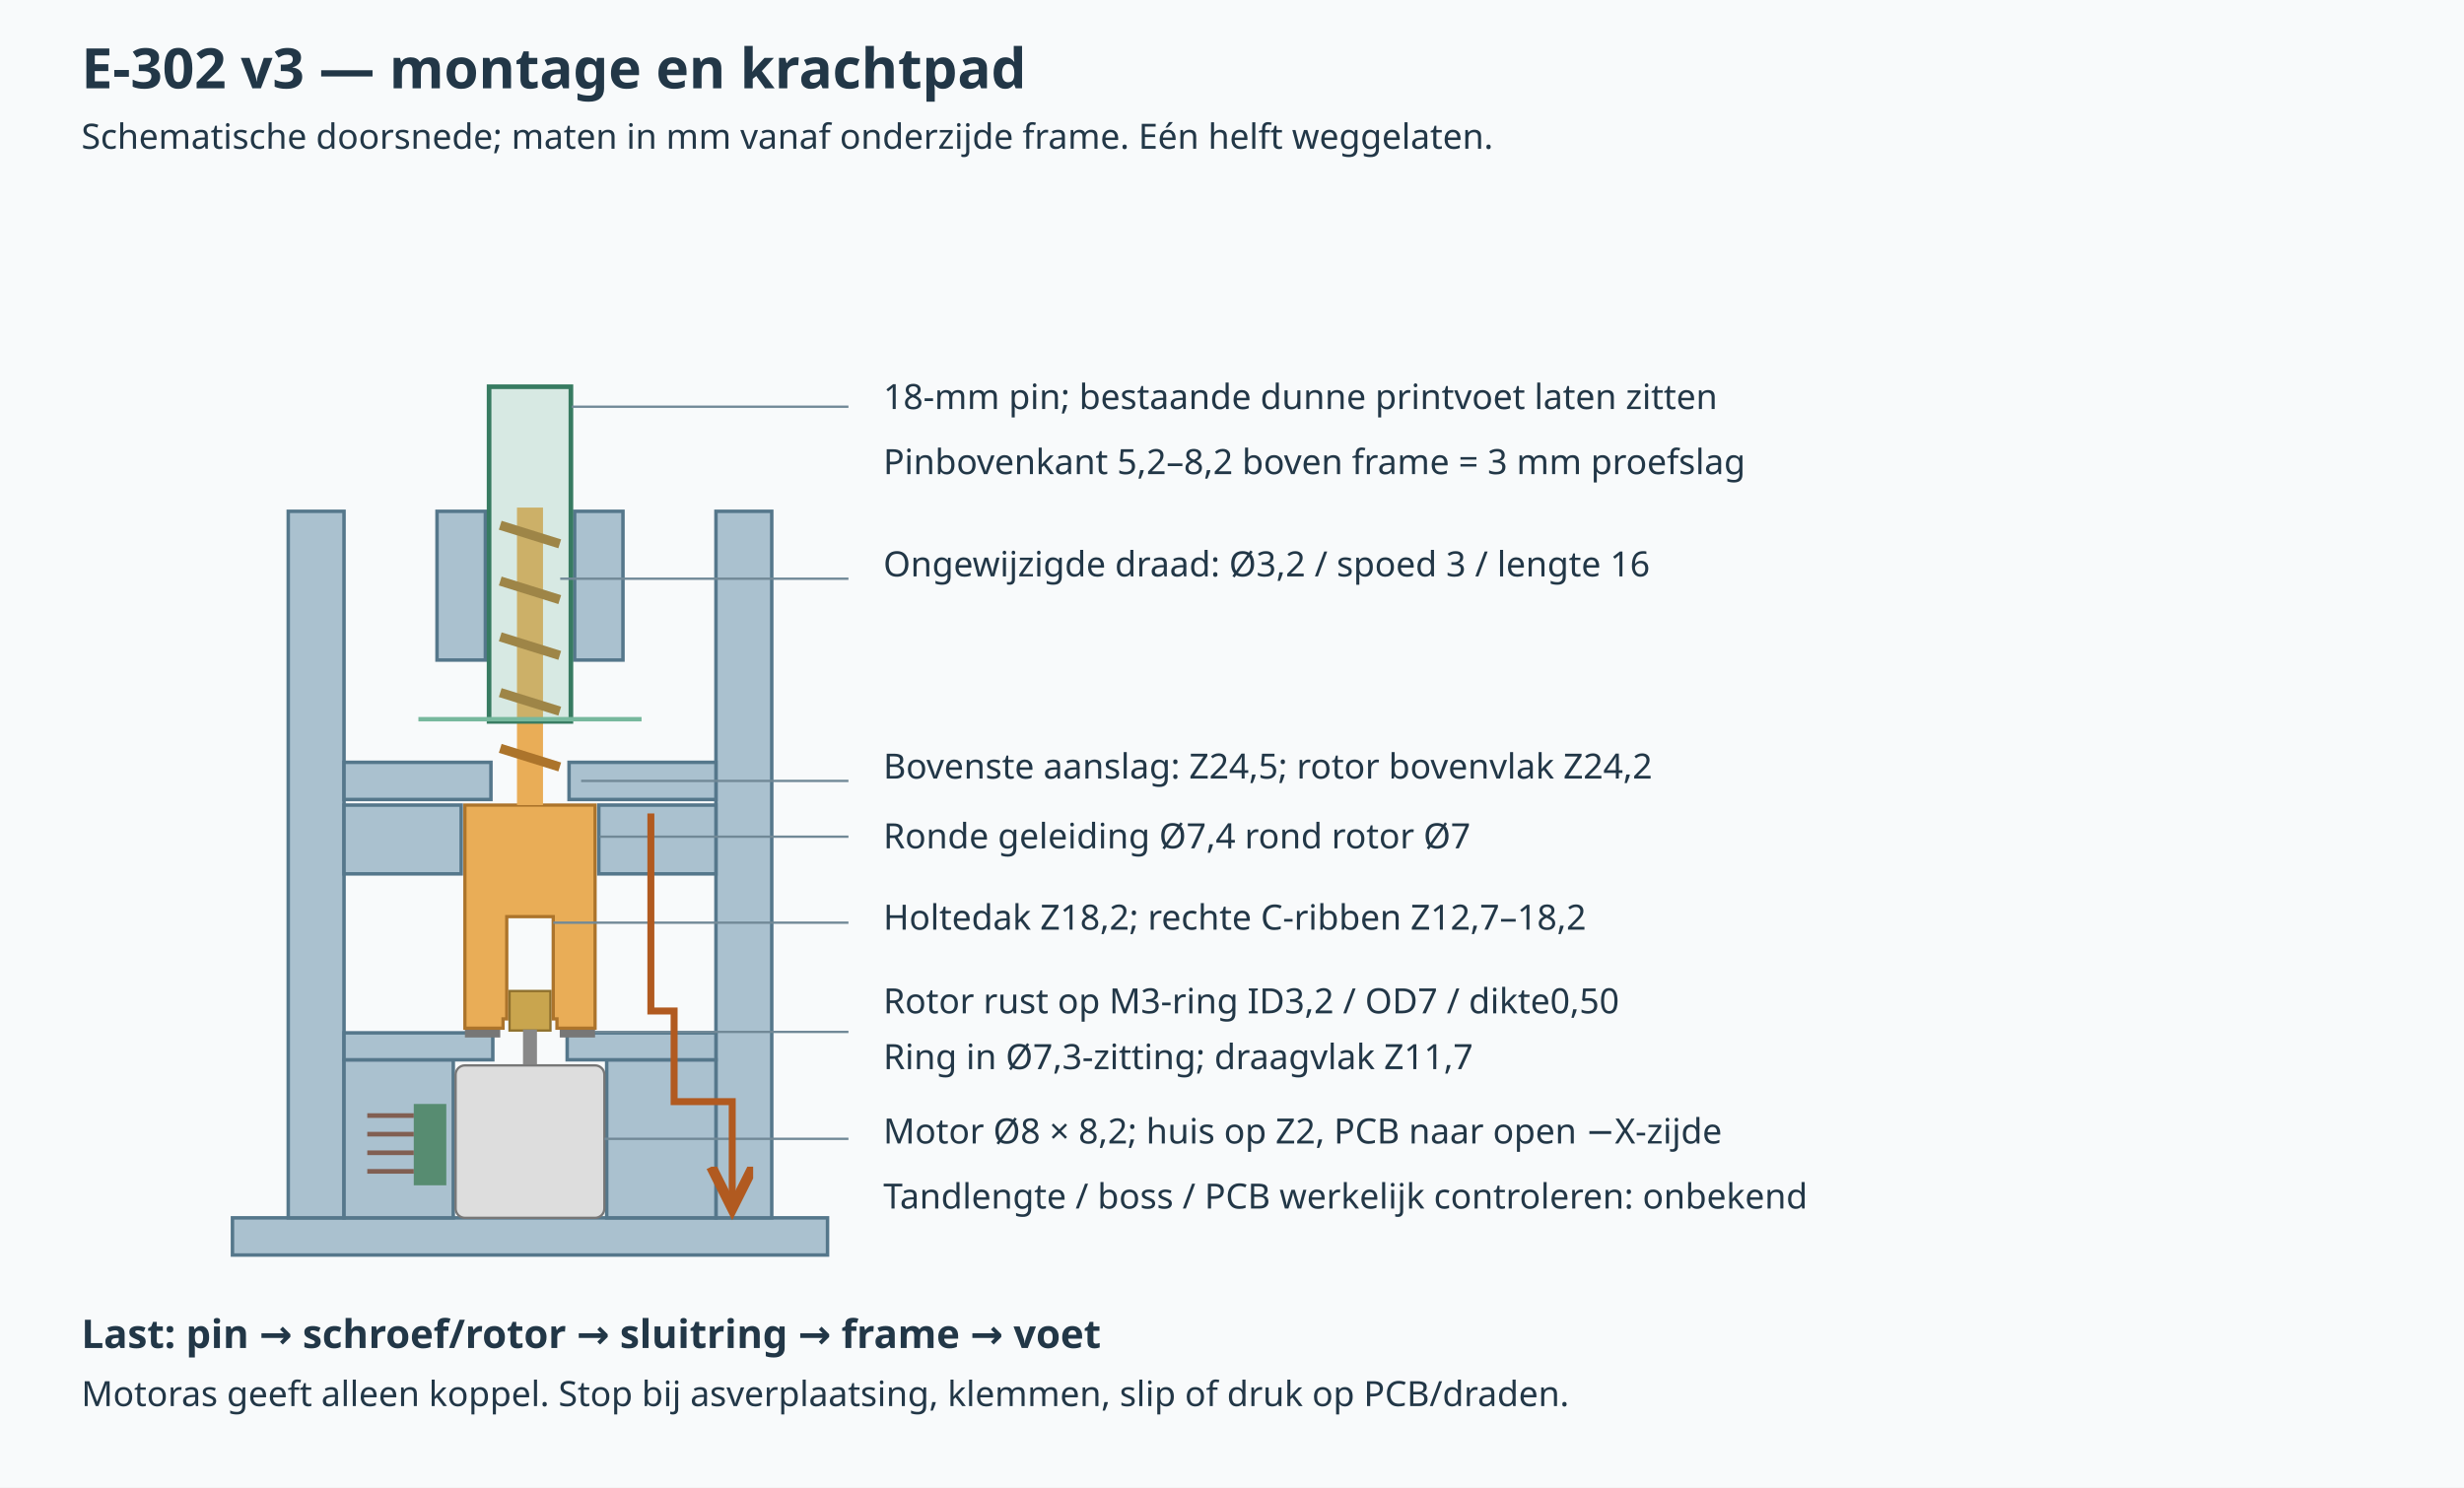
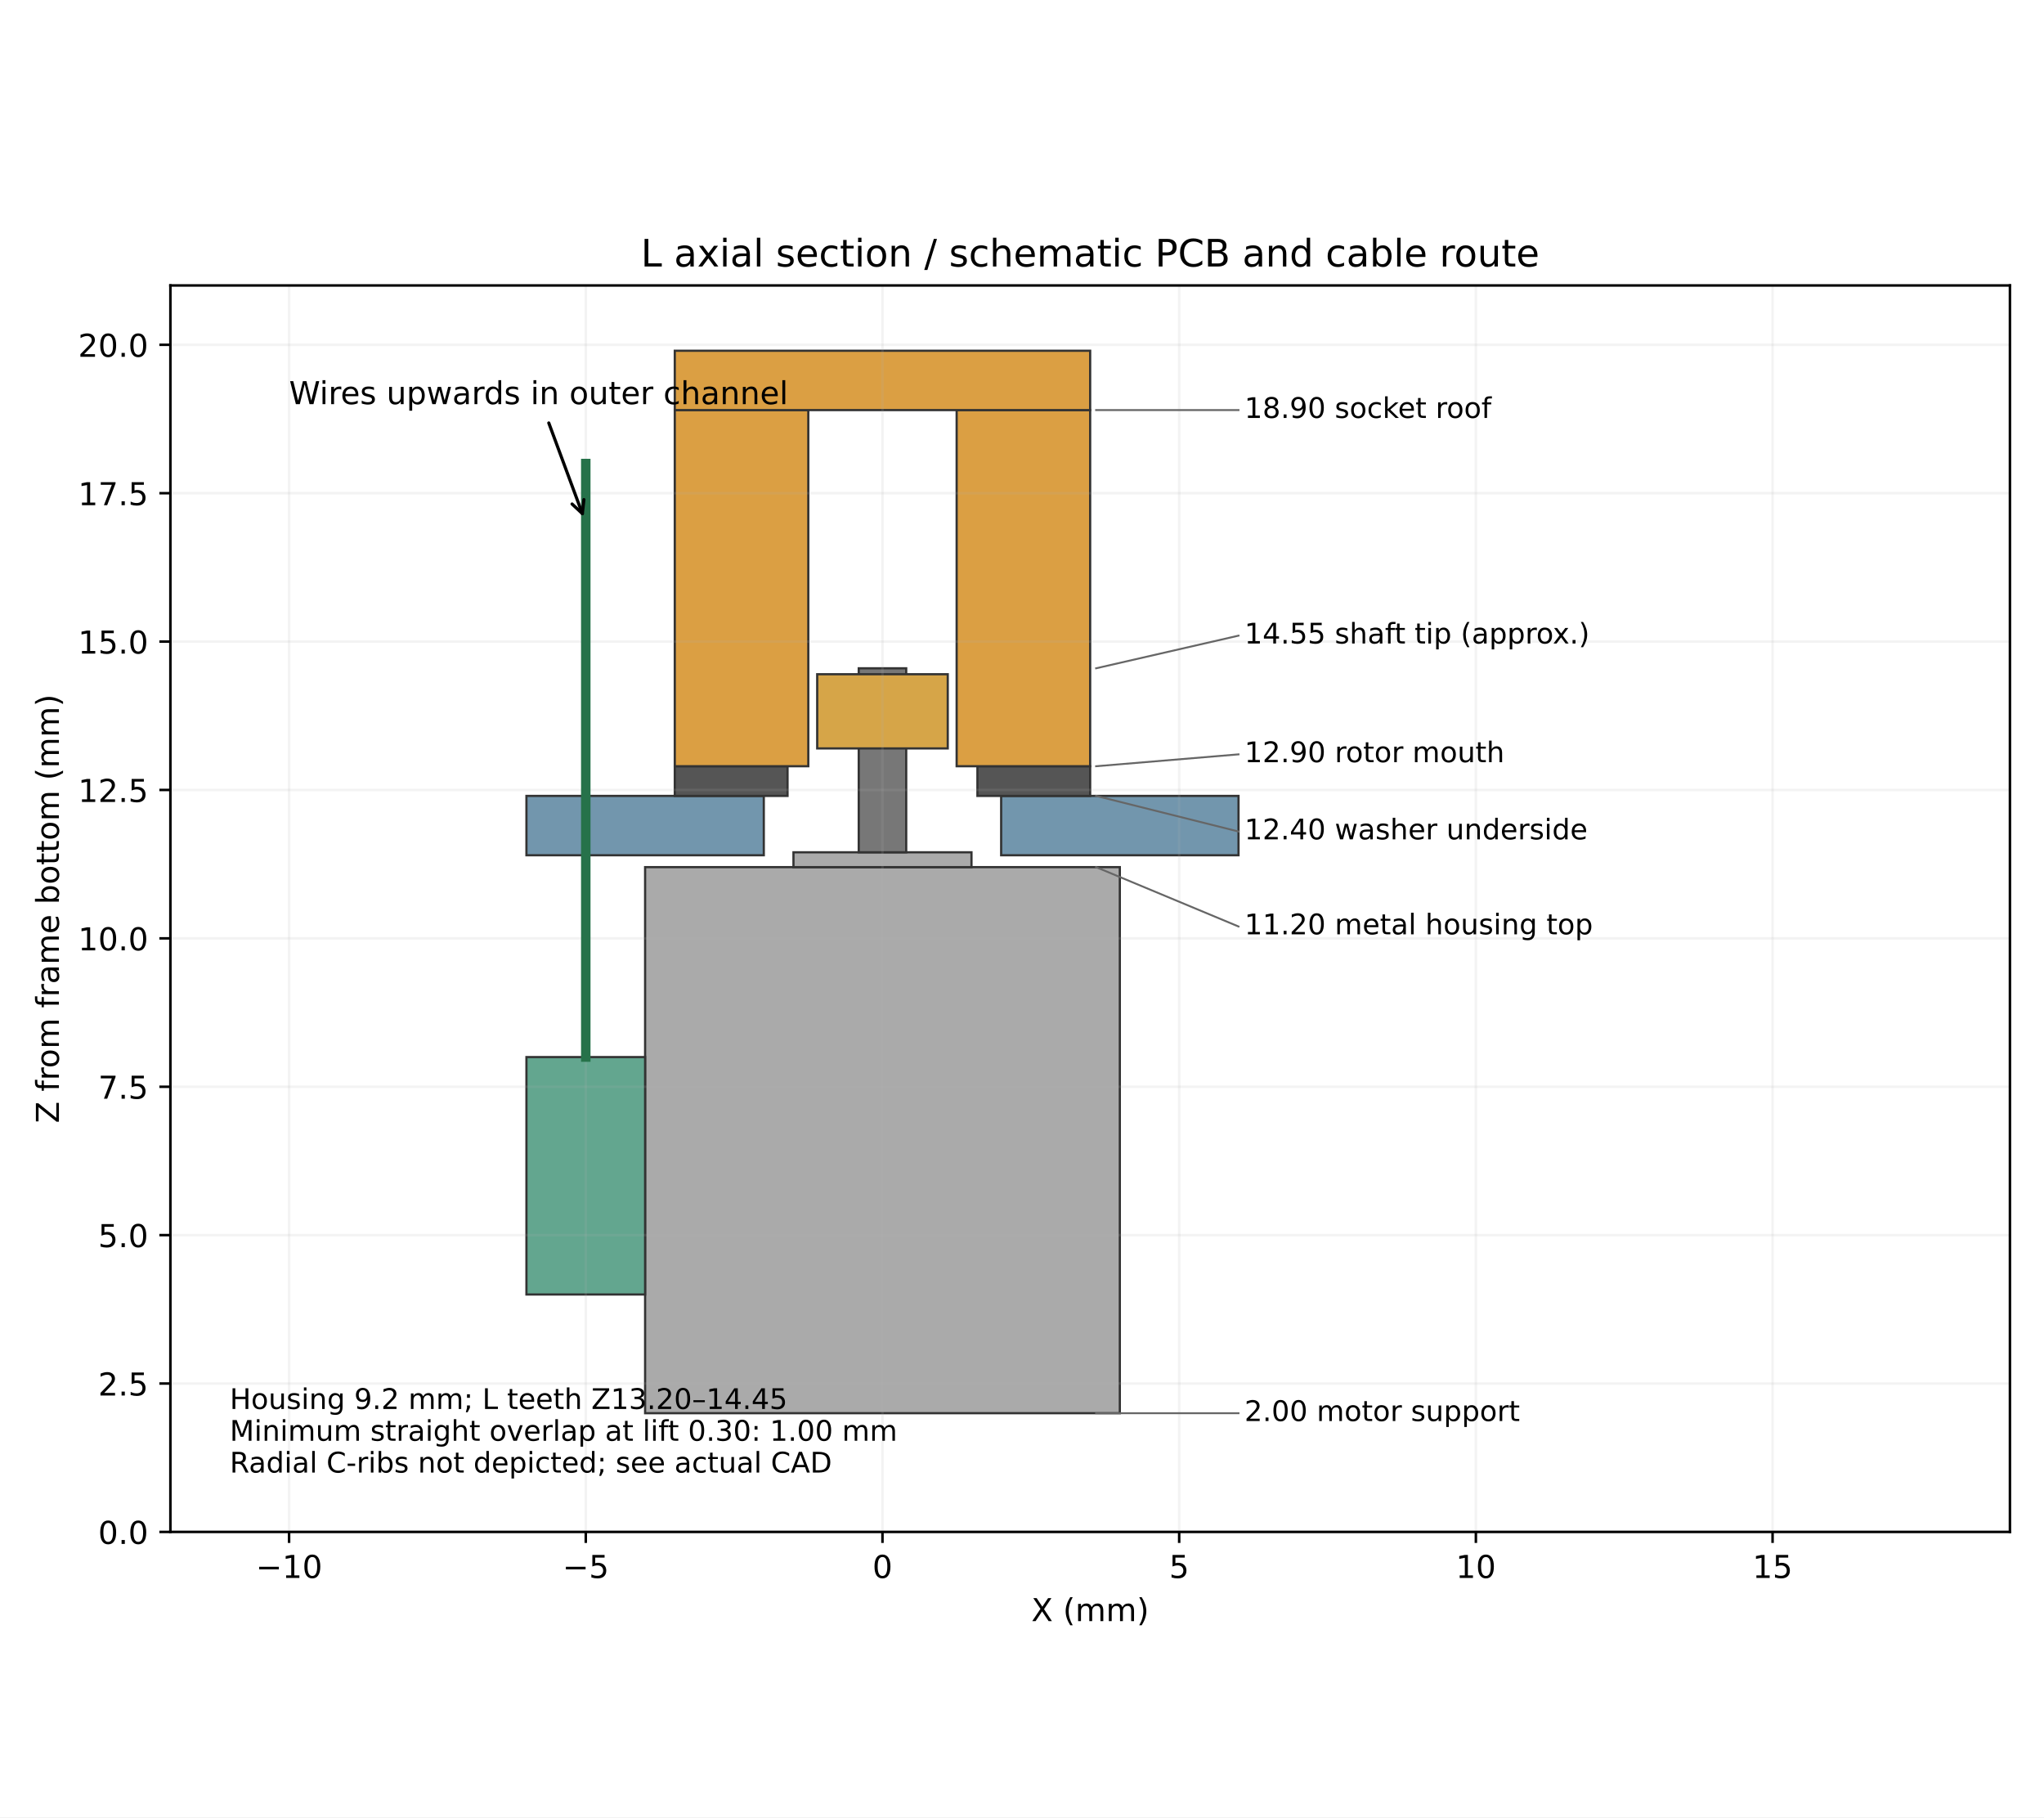
- <svg xmlns="http://www.w3.org/2000/svg" width="1060" height="640" viewBox="0 0 1060 640">
+ <svg xmlns="http://www.w3.org/2000/svg" xmlns:xlink="http://www.w3.org/1999/xlink" width="648pt" height="576pt" viewBox="0 0 648 576" version="1.1">
  <defs>
-     <marker id="arrow" markerWidth="8" markerHeight="8" refX="6" refY="3" orient="auto">
-       <path d="M0 0L6 3L0 6" fill="none" stroke="#b15a20" stroke-width="1.5" />
-     </marker>
+     <style type="text/css">*{stroke-linejoin: round; stroke-linecap: butt}</style>
  </defs>
-   <rect width="1060" height="640" fill="#f8fafb" />
-   <g font-family="sans-serif" fill="#223747">
-     <text x="35" y="38" font-size="24" font-weight="bold">E-302 v3 — montage en krachtpad</text>
-     <text x="35" y="64" font-size="15">Schematische doorsnede; maten in mm vanaf onderzijde frame. Eén helft weggelaten.</text>
+   <g id="figure_1">
+     <g id="patch_1">
+       <path d="M 0 576 L 648 576 L 648 0 L 0 0 z " style="fill: #ffffff" />
+     </g>
+     <g id="axes_1">
+       <g id="patch_2">
+         <path d="M 54.02 485.529 L 637.2 485.529 L 637.2 90.471 L 54.02 90.471 z " style="fill: #ffffff" />
+       </g>
+       <g id="patch_3">
+         <path d="M 204.518 447.904 L 355.016 447.904 L 355.016 274.831 L 204.518 274.831 z " clip-path="url(#p86439bad83)" style="fill: #aaaaaa; stroke: #333333; stroke-width: 0.7; stroke-linejoin: miter" />
+       </g>
+       <g id="patch_4">
+         <path d="M 251.549 274.831 L 307.985 274.831 L 307.985 270.128 L 251.549 270.128 z " clip-path="url(#p86439bad83)" style="fill: #aaaaaa; stroke: #333333; stroke-width: 0.7; stroke-linejoin: miter" />
+       </g>
+       <g id="patch_5">
+         <path d="M 272.242 270.128 L 287.292 270.128 L 287.292 211.81 L 272.242 211.81 z " clip-path="url(#p86439bad83)" style="fill: #777777; stroke: #333333; stroke-width: 0.7; stroke-linejoin: miter" />
+       </g>
+       <g id="patch_6">
+         <path d="M 259.074 237.207 L 300.461 237.207 L 300.461 213.692 L 259.074 213.692 z " clip-path="url(#p86439bad83)" style="fill: #d6a548; stroke: #333333; stroke-width: 0.7; stroke-linejoin: miter" />
+       </g>
+       <g id="patch_7">
+         <path d="M 166.894 271.069 L 242.143 271.069 L 242.143 252.257 L 166.894 252.257 z " clip-path="url(#p86439bad83)" style="fill: #7296ad; stroke: #333333; stroke-width: 0.7; stroke-linejoin: miter" />
+       </g>
+       <g id="patch_8">
+         <path d="M 317.392 271.069 L 392.641 271.069 L 392.641 252.257 L 317.392 252.257 z " clip-path="url(#p86439bad83)" style="fill: #7296ad; stroke: #333333; stroke-width: 0.7; stroke-linejoin: miter" />
+       </g>
+       <g id="patch_9">
+         <path d="M 213.924 252.257 L 249.667 252.257 L 249.667 242.851 L 213.924 242.851 z " clip-path="url(#p86439bad83)" style="fill: #555555; stroke: #333333; stroke-width: 0.7; stroke-linejoin: miter" />
+       </g>
+       <g id="patch_10">
+         <path d="M 309.867 252.257 L 345.61 252.257 L 345.61 242.851 L 309.867 242.851 z " clip-path="url(#p86439bad83)" style="fill: #555555; stroke: #333333; stroke-width: 0.7; stroke-linejoin: miter" />
+       </g>
+       <g id="patch_11">
+         <path d="M 213.924 242.851 L 256.252 242.851 L 256.252 129.977 L 213.924 129.977 z " clip-path="url(#p86439bad83)" style="fill: #db9f43; stroke: #333333; stroke-width: 0.7; stroke-linejoin: miter" />
+       </g>
+       <g id="patch_12">
+         <path d="M 303.282 242.851 L 345.61 242.851 L 345.61 129.977 L 303.282 129.977 z " clip-path="url(#p86439bad83)" style="fill: #db9f43; stroke: #333333; stroke-width: 0.7; stroke-linejoin: miter" />
+       </g>
+       <g id="patch_13">
+         <path d="M 213.924 129.977 L 345.61 129.977 L 345.61 111.165 L 213.924 111.165 z " clip-path="url(#p86439bad83)" style="fill: #db9f43; stroke: #333333; stroke-width: 0.7; stroke-linejoin: miter" />
+       </g>
+       <g id="patch_14">
+         <path d="M 166.894 410.28 L 204.518 410.28 L 204.518 335.031 L 166.894 335.031 z " clip-path="url(#p86439bad83)" style="fill: #63a68f; stroke: #333333; stroke-width: 0.7; stroke-linejoin: miter" />
+       </g>
+       <g id="matplotlib.axis_1">
+         <g id="xtick_1">
+           <g id="line2d_1">
+             <path d="M 91.645 485.529 L 91.645 90.471 " clip-path="url(#p86439bad83)" style="fill: none; stroke: #b0b0b0; stroke-opacity: 0.15; stroke-width: 0.8; stroke-linecap: square" />
+           </g>
+           <g id="line2d_2">
+             <defs>
+               <path id="mb0e484a3e2" d="M 0 0 L 0 3.5 " style="stroke: #000000; stroke-width: 0.8" />
+             </defs>
+             <g>
+               <use xlink:href="#mb0e484a3e2" x="91.645" y="485.529" style="stroke: #000000; stroke-width: 0.8" />
+             </g>
+           </g>
+           <g id="text_1">
+             <text style="font-size: 10px; font-family: 'DejaVu Sans', 'Bitstream Vera Sans', 'Computer Modern Sans Serif', 'Lucida Grande', 'Verdana', 'Geneva', 'Lucid', 'Arial', 'Helvetica', 'Avant Garde', sans-serif; text-anchor: middle" x="91.645" y="500.127" transform="rotate(-0 91.64452 500.1271)">−10</text>
+           </g>
+         </g>
+         <g id="xtick_2">
+           <g id="line2d_3">
+             <path d="M 185.706 485.529 L 185.706 90.471 " clip-path="url(#p86439bad83)" style="fill: none; stroke: #b0b0b0; stroke-opacity: 0.15; stroke-width: 0.8; stroke-linecap: square" />
+           </g>
+           <g id="line2d_4">
+             <g>
+               <use xlink:href="#mb0e484a3e2" x="185.706" y="485.529" style="stroke: #000000; stroke-width: 0.8" />
+             </g>
+           </g>
+           <g id="text_2">
+             <text style="font-size: 10px; font-family: 'DejaVu Sans', 'Bitstream Vera Sans', 'Computer Modern Sans Serif', 'Lucida Grande', 'Verdana', 'Geneva', 'Lucid', 'Arial', 'Helvetica', 'Avant Garde', sans-serif; text-anchor: middle" x="185.706" y="500.127" transform="rotate(-0 185.7058 500.1271)">−5</text>
+           </g>
+         </g>
+         <g id="xtick_3">
+           <g id="line2d_5">
+             <path d="M 279.767 485.529 L 279.767 90.471 " clip-path="url(#p86439bad83)" style="fill: none; stroke: #b0b0b0; stroke-opacity: 0.15; stroke-width: 0.8; stroke-linecap: square" />
+           </g>
+           <g id="line2d_6">
+             <g>
+               <use xlink:href="#mb0e484a3e2" x="279.767" y="485.529" style="stroke: #000000; stroke-width: 0.8" />
+             </g>
+           </g>
+           <g id="text_3">
+             <text style="font-size: 10px; font-family: 'DejaVu Sans', 'Bitstream Vera Sans', 'Computer Modern Sans Serif', 'Lucida Grande', 'Verdana', 'Geneva', 'Lucid', 'Arial', 'Helvetica', 'Avant Garde', sans-serif; text-anchor: middle" x="279.767" y="500.127" transform="rotate(-0 279.7671 500.1271)">0</text>
+           </g>
+         </g>
+         <g id="xtick_4">
+           <g id="line2d_7">
+             <path d="M 373.828 485.529 L 373.828 90.471 " clip-path="url(#p86439bad83)" style="fill: none; stroke: #b0b0b0; stroke-opacity: 0.15; stroke-width: 0.8; stroke-linecap: square" />
+           </g>
+           <g id="line2d_8">
+             <g>
+               <use xlink:href="#mb0e484a3e2" x="373.828" y="485.529" style="stroke: #000000; stroke-width: 0.8" />
+             </g>
+           </g>
+           <g id="text_4">
+             <text style="font-size: 10px; font-family: 'DejaVu Sans', 'Bitstream Vera Sans', 'Computer Modern Sans Serif', 'Lucida Grande', 'Verdana', 'Geneva', 'Lucid', 'Arial', 'Helvetica', 'Avant Garde', sans-serif; text-anchor: middle" x="373.828" y="500.127" transform="rotate(-0 373.8284 500.1271)">5</text>
+           </g>
+         </g>
+         <g id="xtick_5">
+           <g id="line2d_9">
+             <path d="M 467.89 485.529 L 467.89 90.471 " clip-path="url(#p86439bad83)" style="fill: none; stroke: #b0b0b0; stroke-opacity: 0.15; stroke-width: 0.8; stroke-linecap: square" />
+           </g>
+           <g id="line2d_10">
+             <g>
+               <use xlink:href="#mb0e484a3e2" x="467.89" y="485.529" style="stroke: #000000; stroke-width: 0.8" />
+             </g>
+           </g>
+           <g id="text_5">
+             <text style="font-size: 10px; font-family: 'DejaVu Sans', 'Bitstream Vera Sans', 'Computer Modern Sans Serif', 'Lucida Grande', 'Verdana', 'Geneva', 'Lucid', 'Arial', 'Helvetica', 'Avant Garde', sans-serif; text-anchor: middle" x="467.89" y="500.127" transform="rotate(-0 467.8897 500.1271)">10</text>
+           </g>
+         </g>
+         <g id="xtick_6">
+           <g id="line2d_11">
+             <path d="M 561.951 485.529 L 561.951 90.471 " clip-path="url(#p86439bad83)" style="fill: none; stroke: #b0b0b0; stroke-opacity: 0.15; stroke-width: 0.8; stroke-linecap: square" />
+           </g>
+           <g id="line2d_12">
+             <g>
+               <use xlink:href="#mb0e484a3e2" x="561.951" y="485.529" style="stroke: #000000; stroke-width: 0.8" />
+             </g>
+           </g>
+           <g id="text_6">
+             <text style="font-size: 10px; font-family: 'DejaVu Sans', 'Bitstream Vera Sans', 'Computer Modern Sans Serif', 'Lucida Grande', 'Verdana', 'Geneva', 'Lucid', 'Arial', 'Helvetica', 'Avant Garde', sans-serif; text-anchor: middle" x="561.951" y="500.127" transform="rotate(-0 561.951 500.1271)">15</text>
+           </g>
+         </g>
+         <g id="text_7">
+           <text style="font-size: 10px; font-family: 'DejaVu Sans', 'Bitstream Vera Sans', 'Computer Modern Sans Serif', 'Lucida Grande', 'Verdana', 'Geneva', 'Lucid', 'Arial', 'Helvetica', 'Avant Garde', sans-serif; text-anchor: middle" x="345.61" y="513.805" transform="rotate(-0 345.61 513.8053)">X (mm)</text>
+         </g>
+       </g>
+       <g id="matplotlib.axis_2">
+         <g id="ytick_1">
+           <g id="line2d_13">
+             <path d="M 54.02 485.529 L 637.2 485.529 " clip-path="url(#p86439bad83)" style="fill: none; stroke: #b0b0b0; stroke-opacity: 0.15; stroke-width: 0.8; stroke-linecap: square" />
+           </g>
+           <g id="line2d_14">
+             <defs>
+               <path id="m37a446ebe5" d="M 0 0 L -3.5 0 " style="stroke: #000000; stroke-width: 0.8" />
+             </defs>
+             <g>
+               <use xlink:href="#m37a446ebe5" x="54.02" y="485.529" style="stroke: #000000; stroke-width: 0.8" />
+             </g>
+           </g>
+           <g id="text_8">
+             <text style="font-size: 10px; font-family: 'DejaVu Sans', 'Bitstream Vera Sans', 'Computer Modern Sans Serif', 'Lucida Grande', 'Verdana', 'Geneva', 'Lucid', 'Arial', 'Helvetica', 'Avant Garde', sans-serif; text-anchor: end" x="47.02" y="489.328" transform="rotate(-0 47.02 489.3279)">0.0</text>
+           </g>
+         </g>
+         <g id="ytick_2">
+           <g id="line2d_15">
+             <path d="M 54.02 438.498 L 637.2 438.498 " clip-path="url(#p86439bad83)" style="fill: none; stroke: #b0b0b0; stroke-opacity: 0.15; stroke-width: 0.8; stroke-linecap: square" />
+           </g>
+           <g id="line2d_16">
+             <g>
+               <use xlink:href="#m37a446ebe5" x="54.02" y="438.498" style="stroke: #000000; stroke-width: 0.8" />
+             </g>
+           </g>
+           <g id="text_9">
+             <text style="font-size: 10px; font-family: 'DejaVu Sans', 'Bitstream Vera Sans', 'Computer Modern Sans Serif', 'Lucida Grande', 'Verdana', 'Geneva', 'Lucid', 'Arial', 'Helvetica', 'Avant Garde', sans-serif; text-anchor: end" x="47.02" y="442.297" transform="rotate(-0 47.02 442.2973)">2.5</text>
+           </g>
+         </g>
+         <g id="ytick_3">
+           <g id="line2d_17">
+             <path d="M 54.02 391.467 L 637.2 391.467 " clip-path="url(#p86439bad83)" style="fill: none; stroke: #b0b0b0; stroke-opacity: 0.15; stroke-width: 0.8; stroke-linecap: square" />
+           </g>
+           <g id="line2d_18">
+             <g>
+               <use xlink:href="#m37a446ebe5" x="54.02" y="391.467" style="stroke: #000000; stroke-width: 0.8" />
+             </g>
+           </g>
+           <g id="text_10">
+             <text style="font-size: 10px; font-family: 'DejaVu Sans', 'Bitstream Vera Sans', 'Computer Modern Sans Serif', 'Lucida Grande', 'Verdana', 'Geneva', 'Lucid', 'Arial', 'Helvetica', 'Avant Garde', sans-serif; text-anchor: end" x="47.02" y="395.267" transform="rotate(-0 47.02 395.2666)">5.0</text>
+           </g>
+         </g>
+         <g id="ytick_4">
+           <g id="line2d_19">
+             <path d="M 54.02 344.437 L 637.2 344.437 " clip-path="url(#p86439bad83)" style="fill: none; stroke: #b0b0b0; stroke-opacity: 0.15; stroke-width: 0.8; stroke-linecap: square" />
+           </g>
+           <g id="line2d_20">
+             <g>
+               <use xlink:href="#m37a446ebe5" x="54.02" y="344.437" style="stroke: #000000; stroke-width: 0.8" />
+             </g>
+           </g>
+           <g id="text_11">
+             <text style="font-size: 10px; font-family: 'DejaVu Sans', 'Bitstream Vera Sans', 'Computer Modern Sans Serif', 'Lucida Grande', 'Verdana', 'Geneva', 'Lucid', 'Arial', 'Helvetica', 'Avant Garde', sans-serif; text-anchor: end" x="47.02" y="348.236" transform="rotate(-0 47.02 348.236)">7.5</text>
+           </g>
+         </g>
+         <g id="ytick_5">
+           <g id="line2d_21">
+             <path d="M 54.02 297.406 L 637.2 297.406 " clip-path="url(#p86439bad83)" style="fill: none; stroke: #b0b0b0; stroke-opacity: 0.15; stroke-width: 0.8; stroke-linecap: square" />
+           </g>
+           <g id="line2d_22">
+             <g>
+               <use xlink:href="#m37a446ebe5" x="54.02" y="297.406" style="stroke: #000000; stroke-width: 0.8" />
+             </g>
+           </g>
+           <g id="text_12">
+             <text style="font-size: 10px; font-family: 'DejaVu Sans', 'Bitstream Vera Sans', 'Computer Modern Sans Serif', 'Lucida Grande', 'Verdana', 'Geneva', 'Lucid', 'Arial', 'Helvetica', 'Avant Garde', sans-serif; text-anchor: end" x="47.02" y="301.205" transform="rotate(-0 47.02 301.2053)">10.0</text>
+           </g>
+         </g>
+         <g id="ytick_6">
+           <g id="line2d_23">
+             <path d="M 54.02 250.375 L 637.2 250.375 " clip-path="url(#p86439bad83)" style="fill: none; stroke: #b0b0b0; stroke-opacity: 0.15; stroke-width: 0.8; stroke-linecap: square" />
+           </g>
+           <g id="line2d_24">
+             <g>
+               <use xlink:href="#m37a446ebe5" x="54.02" y="250.375" style="stroke: #000000; stroke-width: 0.8" />
+             </g>
+           </g>
+           <g id="text_13">
+             <text style="font-size: 10px; font-family: 'DejaVu Sans', 'Bitstream Vera Sans', 'Computer Modern Sans Serif', 'Lucida Grande', 'Verdana', 'Geneva', 'Lucid', 'Arial', 'Helvetica', 'Avant Garde', sans-serif; text-anchor: end" x="47.02" y="254.175" transform="rotate(-0 47.02 254.1747)">12.5</text>
+           </g>
+         </g>
+         <g id="ytick_7">
+           <g id="line2d_25">
+             <path d="M 54.02 203.345 L 637.2 203.345 " clip-path="url(#p86439bad83)" style="fill: none; stroke: #b0b0b0; stroke-opacity: 0.15; stroke-width: 0.8; stroke-linecap: square" />
+           </g>
+           <g id="line2d_26">
+             <g>
+               <use xlink:href="#m37a446ebe5" x="54.02" y="203.345" style="stroke: #000000; stroke-width: 0.8" />
+             </g>
+           </g>
+           <g id="text_14">
+             <text style="font-size: 10px; font-family: 'DejaVu Sans', 'Bitstream Vera Sans', 'Computer Modern Sans Serif', 'Lucida Grande', 'Verdana', 'Geneva', 'Lucid', 'Arial', 'Helvetica', 'Avant Garde', sans-serif; text-anchor: end" x="47.02" y="207.144" transform="rotate(-0 47.02 207.1441)">15.0</text>
+           </g>
+         </g>
+         <g id="ytick_8">
+           <g id="line2d_27">
+             <path d="M 54.02 156.314 L 637.2 156.314 " clip-path="url(#p86439bad83)" style="fill: none; stroke: #b0b0b0; stroke-opacity: 0.15; stroke-width: 0.8; stroke-linecap: square" />
+           </g>
+           <g id="line2d_28">
+             <g>
+               <use xlink:href="#m37a446ebe5" x="54.02" y="156.314" style="stroke: #000000; stroke-width: 0.8" />
+             </g>
+           </g>
+           <g id="text_15">
+             <text style="font-size: 10px; font-family: 'DejaVu Sans', 'Bitstream Vera Sans', 'Computer Modern Sans Serif', 'Lucida Grande', 'Verdana', 'Geneva', 'Lucid', 'Arial', 'Helvetica', 'Avant Garde', sans-serif; text-anchor: end" x="47.02" y="160.113" transform="rotate(-0 47.02 160.1134)">17.5</text>
+           </g>
+         </g>
+         <g id="ytick_9">
+           <g id="line2d_29">
+             <path d="M 54.02 109.284 L 637.2 109.284 " clip-path="url(#p86439bad83)" style="fill: none; stroke: #b0b0b0; stroke-opacity: 0.15; stroke-width: 0.8; stroke-linecap: square" />
+           </g>
+           <g id="line2d_30">
+             <g>
+               <use xlink:href="#m37a446ebe5" x="54.02" y="109.284" style="stroke: #000000; stroke-width: 0.8" />
+             </g>
+           </g>
+           <g id="text_16">
+             <text style="font-size: 10px; font-family: 'DejaVu Sans', 'Bitstream Vera Sans', 'Computer Modern Sans Serif', 'Lucida Grande', 'Verdana', 'Geneva', 'Lucid', 'Arial', 'Helvetica', 'Avant Garde', sans-serif; text-anchor: end" x="47.02" y="113.083" transform="rotate(-0 47.02 113.0828)">20.0</text>
+           </g>
+         </g>
+         <g id="text_17">
+           <text style="font-size: 10px; font-family: 'DejaVu Sans', 'Bitstream Vera Sans', 'Computer Modern Sans Serif', 'Lucida Grande', 'Verdana', 'Geneva', 'Lucid', 'Arial', 'Helvetica', 'Avant Garde', sans-serif; text-anchor: middle" x="18.675" y="288" transform="rotate(-90 18.67469 288)">Z from frame bottom (mm)</text>
+         </g>
+       </g>
+       <g id="line2d_31">
+         <path d="M 185.706 335.031 L 185.706 146.908 " clip-path="url(#p86439bad83)" style="fill: none; stroke: #26724a; stroke-width: 3; stroke-linecap: square" />
+       </g>
+       <g id="line2d_32">
+         <path d="M 347.491 447.904 L 392.641 447.904 " clip-path="url(#p86439bad83)" style="fill: none; stroke: #666666; stroke-width: 0.6; stroke-linecap: square" />
+       </g>
+       <g id="line2d_33">
+         <path d="M 347.491 274.831 L 392.641 293.644 " clip-path="url(#p86439bad83)" style="fill: none; stroke: #666666; stroke-width: 0.6; stroke-linecap: square" />
+       </g>
+       <g id="line2d_34">
+         <path d="M 347.491 252.257 L 392.641 263.544 " clip-path="url(#p86439bad83)" style="fill: none; stroke: #666666; stroke-width: 0.6; stroke-linecap: square" />
+       </g>
+       <g id="line2d_35">
+         <path d="M 347.491 242.851 L 392.641 239.088 " clip-path="url(#p86439bad83)" style="fill: none; stroke: #666666; stroke-width: 0.6; stroke-linecap: square" />
+       </g>
+       <g id="line2d_36">
+         <path d="M 347.491 211.81 L 392.641 201.464 " clip-path="url(#p86439bad83)" style="fill: none; stroke: #666666; stroke-width: 0.6; stroke-linecap: square" />
+       </g>
+       <g id="line2d_37">
+         <path d="M 347.491 129.977 L 392.641 129.977 " clip-path="url(#p86439bad83)" style="fill: none; stroke: #666666; stroke-width: 0.6; stroke-linecap: square" />
+       </g>
+       <g id="patch_15">
+         <path d="M 54.02 485.529 L 54.02 90.471 " style="fill: none; stroke: #000000; stroke-width: 0.8; stroke-linejoin: miter; stroke-linecap: square" />
+       </g>
+       <g id="patch_16">
+         <path d="M 637.2 485.529 L 637.2 90.471 " style="fill: none; stroke: #000000; stroke-width: 0.8; stroke-linejoin: miter; stroke-linecap: square" />
+       </g>
+       <g id="patch_17">
+         <path d="M 54.02 485.529 L 637.2 485.529 " style="fill: none; stroke: #000000; stroke-width: 0.8; stroke-linejoin: miter; stroke-linecap: square" />
+       </g>
+       <g id="patch_18">
+         <path d="M 54.02 90.471 L 637.2 90.471 " style="fill: none; stroke: #000000; stroke-width: 0.8; stroke-linejoin: miter; stroke-linecap: square" />
+       </g>
+       <g id="patch_19">
+         <path d="M 173.98 134.056 Q 179.496 148.951 184.623 162.797 " style="fill: none; stroke: #000000; stroke-linecap: round" />
+         <path d="M 185.11 158.352 L 184.623 162.797 L 181.359 159.741 " style="fill: none; stroke: #000000; stroke-linecap: round" />
+       </g>
+       <g id="text_18">
+         <text style="font-size: 10px; font-family: 'DejaVu Sans', 'Bitstream Vera Sans', 'Computer Modern Sans Serif', 'Lucida Grande', 'Verdana', 'Geneva', 'Lucid', 'Arial', 'Helvetica', 'Avant Garde', sans-serif; text-anchor: start" x="91.645" y="128.096" transform="rotate(-0 91.64452 128.0958)">Wires upwards in outer channel</text>
+       </g>
+       <g id="text_19">
+         <text style="font-size: 9px; font-family: 'DejaVu Sans', 'Bitstream Vera Sans', 'Computer Modern Sans Serif', 'Lucida Grande', 'Verdana', 'Geneva', 'Lucid', 'Arial', 'Helvetica', 'Avant Garde', sans-serif; text-anchor: start" x="394.522" y="450.388" transform="rotate(-0 394.5219 450.3876)">2.00 motor support</text>
+       </g>
+       <g id="text_20">
+         <text style="font-size: 9px; font-family: 'DejaVu Sans', 'Bitstream Vera Sans', 'Computer Modern Sans Serif', 'Lucida Grande', 'Verdana', 'Geneva', 'Lucid', 'Arial', 'Helvetica', 'Avant Garde', sans-serif; text-anchor: start" x="394.522" y="296.127" transform="rotate(-0 394.5219 296.1271)">11.20 metal housing top</text>
+       </g>
+       <g id="text_21">
+         <text style="font-size: 9px; font-family: 'DejaVu Sans', 'Bitstream Vera Sans', 'Computer Modern Sans Serif', 'Lucida Grande', 'Verdana', 'Geneva', 'Lucid', 'Arial', 'Helvetica', 'Avant Garde', sans-serif; text-anchor: start" x="394.522" y="266.028" transform="rotate(-0 394.5219 266.0275)">12.40 washer underside</text>
+       </g>
+       <g id="text_22">
+         <text style="font-size: 9px; font-family: 'DejaVu Sans', 'Bitstream Vera Sans', 'Computer Modern Sans Serif', 'Lucida Grande', 'Verdana', 'Geneva', 'Lucid', 'Arial', 'Helvetica', 'Avant Garde', sans-serif; text-anchor: start" x="394.522" y="241.572" transform="rotate(-0 394.5219 241.5716)">12.90 rotor mouth</text>
+       </g>
+       <g id="text_23">
+         <text style="font-size: 9px; font-family: 'DejaVu Sans', 'Bitstream Vera Sans', 'Computer Modern Sans Serif', 'Lucida Grande', 'Verdana', 'Geneva', 'Lucid', 'Arial', 'Helvetica', 'Avant Garde', sans-serif; text-anchor: start" x="394.522" y="203.947" transform="rotate(-0 394.5219 203.947)">14.55 shaft tip (approx.)</text>
+       </g>
+       <g id="text_24">
+         <text style="font-size: 9px; font-family: 'DejaVu Sans', 'Bitstream Vera Sans', 'Computer Modern Sans Serif', 'Lucida Grande', 'Verdana', 'Geneva', 'Lucid', 'Arial', 'Helvetica', 'Avant Garde', sans-serif; text-anchor: start" x="394.522" y="132.46" transform="rotate(-0 394.5219 132.4605)">18.90 socket roof</text>
+       </g>
+       <g id="text_25">
+         <text style="font-size: 9px; font-family: 'DejaVu Sans', 'Bitstream Vera Sans', 'Computer Modern Sans Serif', 'Lucida Grande', 'Verdana', 'Geneva', 'Lucid', 'Arial', 'Helvetica', 'Avant Garde', sans-serif" transform="translate(72.83226 446.5604)">Housing 9.2 mm; L teeth Z13.20–14.45</text>
+         <text style="font-size: 9px; font-family: 'DejaVu Sans', 'Bitstream Vera Sans', 'Computer Modern Sans Serif', 'Lucida Grande', 'Verdana', 'Geneva', 'Lucid', 'Arial', 'Helvetica', 'Avant Garde', sans-serif" transform="translate(72.83226 456.6384)">Minimum straight overlap at lift 0.30: 1.00 mm</text>
+         <text style="font-size: 9px; font-family: 'DejaVu Sans', 'Bitstream Vera Sans', 'Computer Modern Sans Serif', 'Lucida Grande', 'Verdana', 'Geneva', 'Lucid', 'Arial', 'Helvetica', 'Avant Garde', sans-serif" transform="translate(72.83226 466.7165)">Radial C-ribs not depicted; see actual CAD</text>
+       </g>
+       <g id="text_26">
+         <text style="font-size: 12px; font-family: 'DejaVu Sans', 'Bitstream Vera Sans', 'Computer Modern Sans Serif', 'Lucida Grande', 'Verdana', 'Geneva', 'Lucid', 'Arial', 'Helvetica', 'Avant Garde', sans-serif; text-anchor: middle" x="345.61" y="84.471" transform="rotate(-0 345.61 84.47129)">L axial section / schematic PCB and cable route</text>
+       </g>
+     </g>
  </g>
-   <g fill="#aac1cf" stroke="#55778b" stroke-width="1.5">
-     <rect x="100" y="524" width="256" height="16" />
-     <rect x="124" y="220" width="24" height="304" />
-     <rect x="308" y="220" width="24" height="304" />
-     <path d="M148 456H195V524H148Z M261 456H308V524H261Z" />
-     <path d="M148 444.4H212V456H148Z M244 444.4H308V456H244Z" />
-     <path d="M148 346.4H198.4V376H148Z M257.6 346.4H308V376H257.6Z" />
-     <path d="M148 328H211.2V344H148Z M244.8 328H308V344H244.8Z" />
-     <path d="M188 220H208.8V284H188Z M247.2 220H268V284H247.2Z" />
-   </g>
-   <rect x="196" y="458.4" width="64" height="65.6" rx="4" fill="#ddd" stroke="#777" />
-   <rect x="178" y="475" width="14" height="35" fill="#578c71" />
-   <path d="M178 480H158M178 488H158M178 496H158M178 504H158" stroke="#815f52" stroke-width="2" />
-   <rect x="219.2" y="426.4" width="17.6" height="17" fill="#c9a54e" stroke="#8e702d" />
-   <path d="M228 443V458" stroke="#888" stroke-width="6" />
-   <path d="M200 442.4H215.2V446.4H200Z M240.8 442.4H256V446.4H240.8Z" fill="#777" />
-   <path d="M200 346.4H256V442.4H239.6V438.4H238V394.4H218V438.4H216.4V442.4H200Z" fill="#e9ad57" stroke="#ac742b" stroke-width="1.4" />
-   <rect x="222.4" y="218.4" width="11.2" height="128" fill="#e9ad57" />
-   <path d="M215.2 226L240.8 234M215.2 250L240.8 258M215.2 274L240.8 282M215.2 298L240.8 306M215.2 322L240.8 330" stroke="#ac742b" stroke-width="4" />
-   <rect x="210.4" y="166.4" width="35.2" height="144" fill="#77b89d" fill-opacity=".25" stroke="#377b61" stroke-width="2" />
-   <path d="M180 308.5H276V310.4H180Z" fill="#77b89d" />
-   <g font-family="sans-serif" font-size="15" fill="#223747" stroke="none">
-     <text x="380" y="176">18-mm pin; bestaande dunne printvoet laten zitten</text>
-     <text x="380" y="204">Pinbovenkant 5,2–8,2 boven frame = 3 mm proefslag</text>
-     <text x="380" y="248">Ongewijzigde draad: Ø3,2 / spoed 3 / lengte 16</text>
-     <text x="380" y="335">Bovenste aanslag: Z24,5; rotor bovenvlak Z24,2</text>
-     <text x="380" y="365">Ronde geleiding Ø7,4 rond rotor Ø7</text>
-     <text x="380" y="400">Holtedak Z18,2; rechte C-ribben Z12,7–18,2</text>
-     <text x="380" y="436">Rotor rust op M3-ring ID3,2 / OD7 / dikte0,50</text>
-     <text x="380" y="460">Ring in Ø7,3-zitting; draagvlak Z11,7</text>
-     <text x="380" y="492">Motor Ø8 × 8,2; huis op Z2, PCB naar open −X-zijde</text>
-     <text x="380" y="520">Tandlengte / boss / PCB werkelijk controleren: onbekend</text>
-   </g>
-   <g stroke="#718997" stroke-width="1" fill="none">
-     <path d="M246 175H365M241 249H365M250 336H365M258 360H365M238 397H365M256 444H365M260 490H365" />
-   </g>
-   <path d="M280 350V435H290V474H315V520" stroke="#b15a20" fill="none" stroke-width="3" marker-end="url(#arrow)" />
-   <g font-family="sans-serif" fill="#223747">
-     <text x="35" y="580" font-size="17" font-weight="bold">Last: pin → schroef/rotor → sluitring → frame → voet</text>
-     <text x="35" y="605" font-size="15">Motoras geeft alleen koppel. Stop bij asverplaatsing, klemmen, slip of druk op PCB/draden.</text>
-   </g>
+   <defs>
+     <clipPath id="p86439bad83">
+       <rect x="54.02" y="90.471" width="583.18" height="395.057" />
+     </clipPath>
+   </defs>
</svg>
